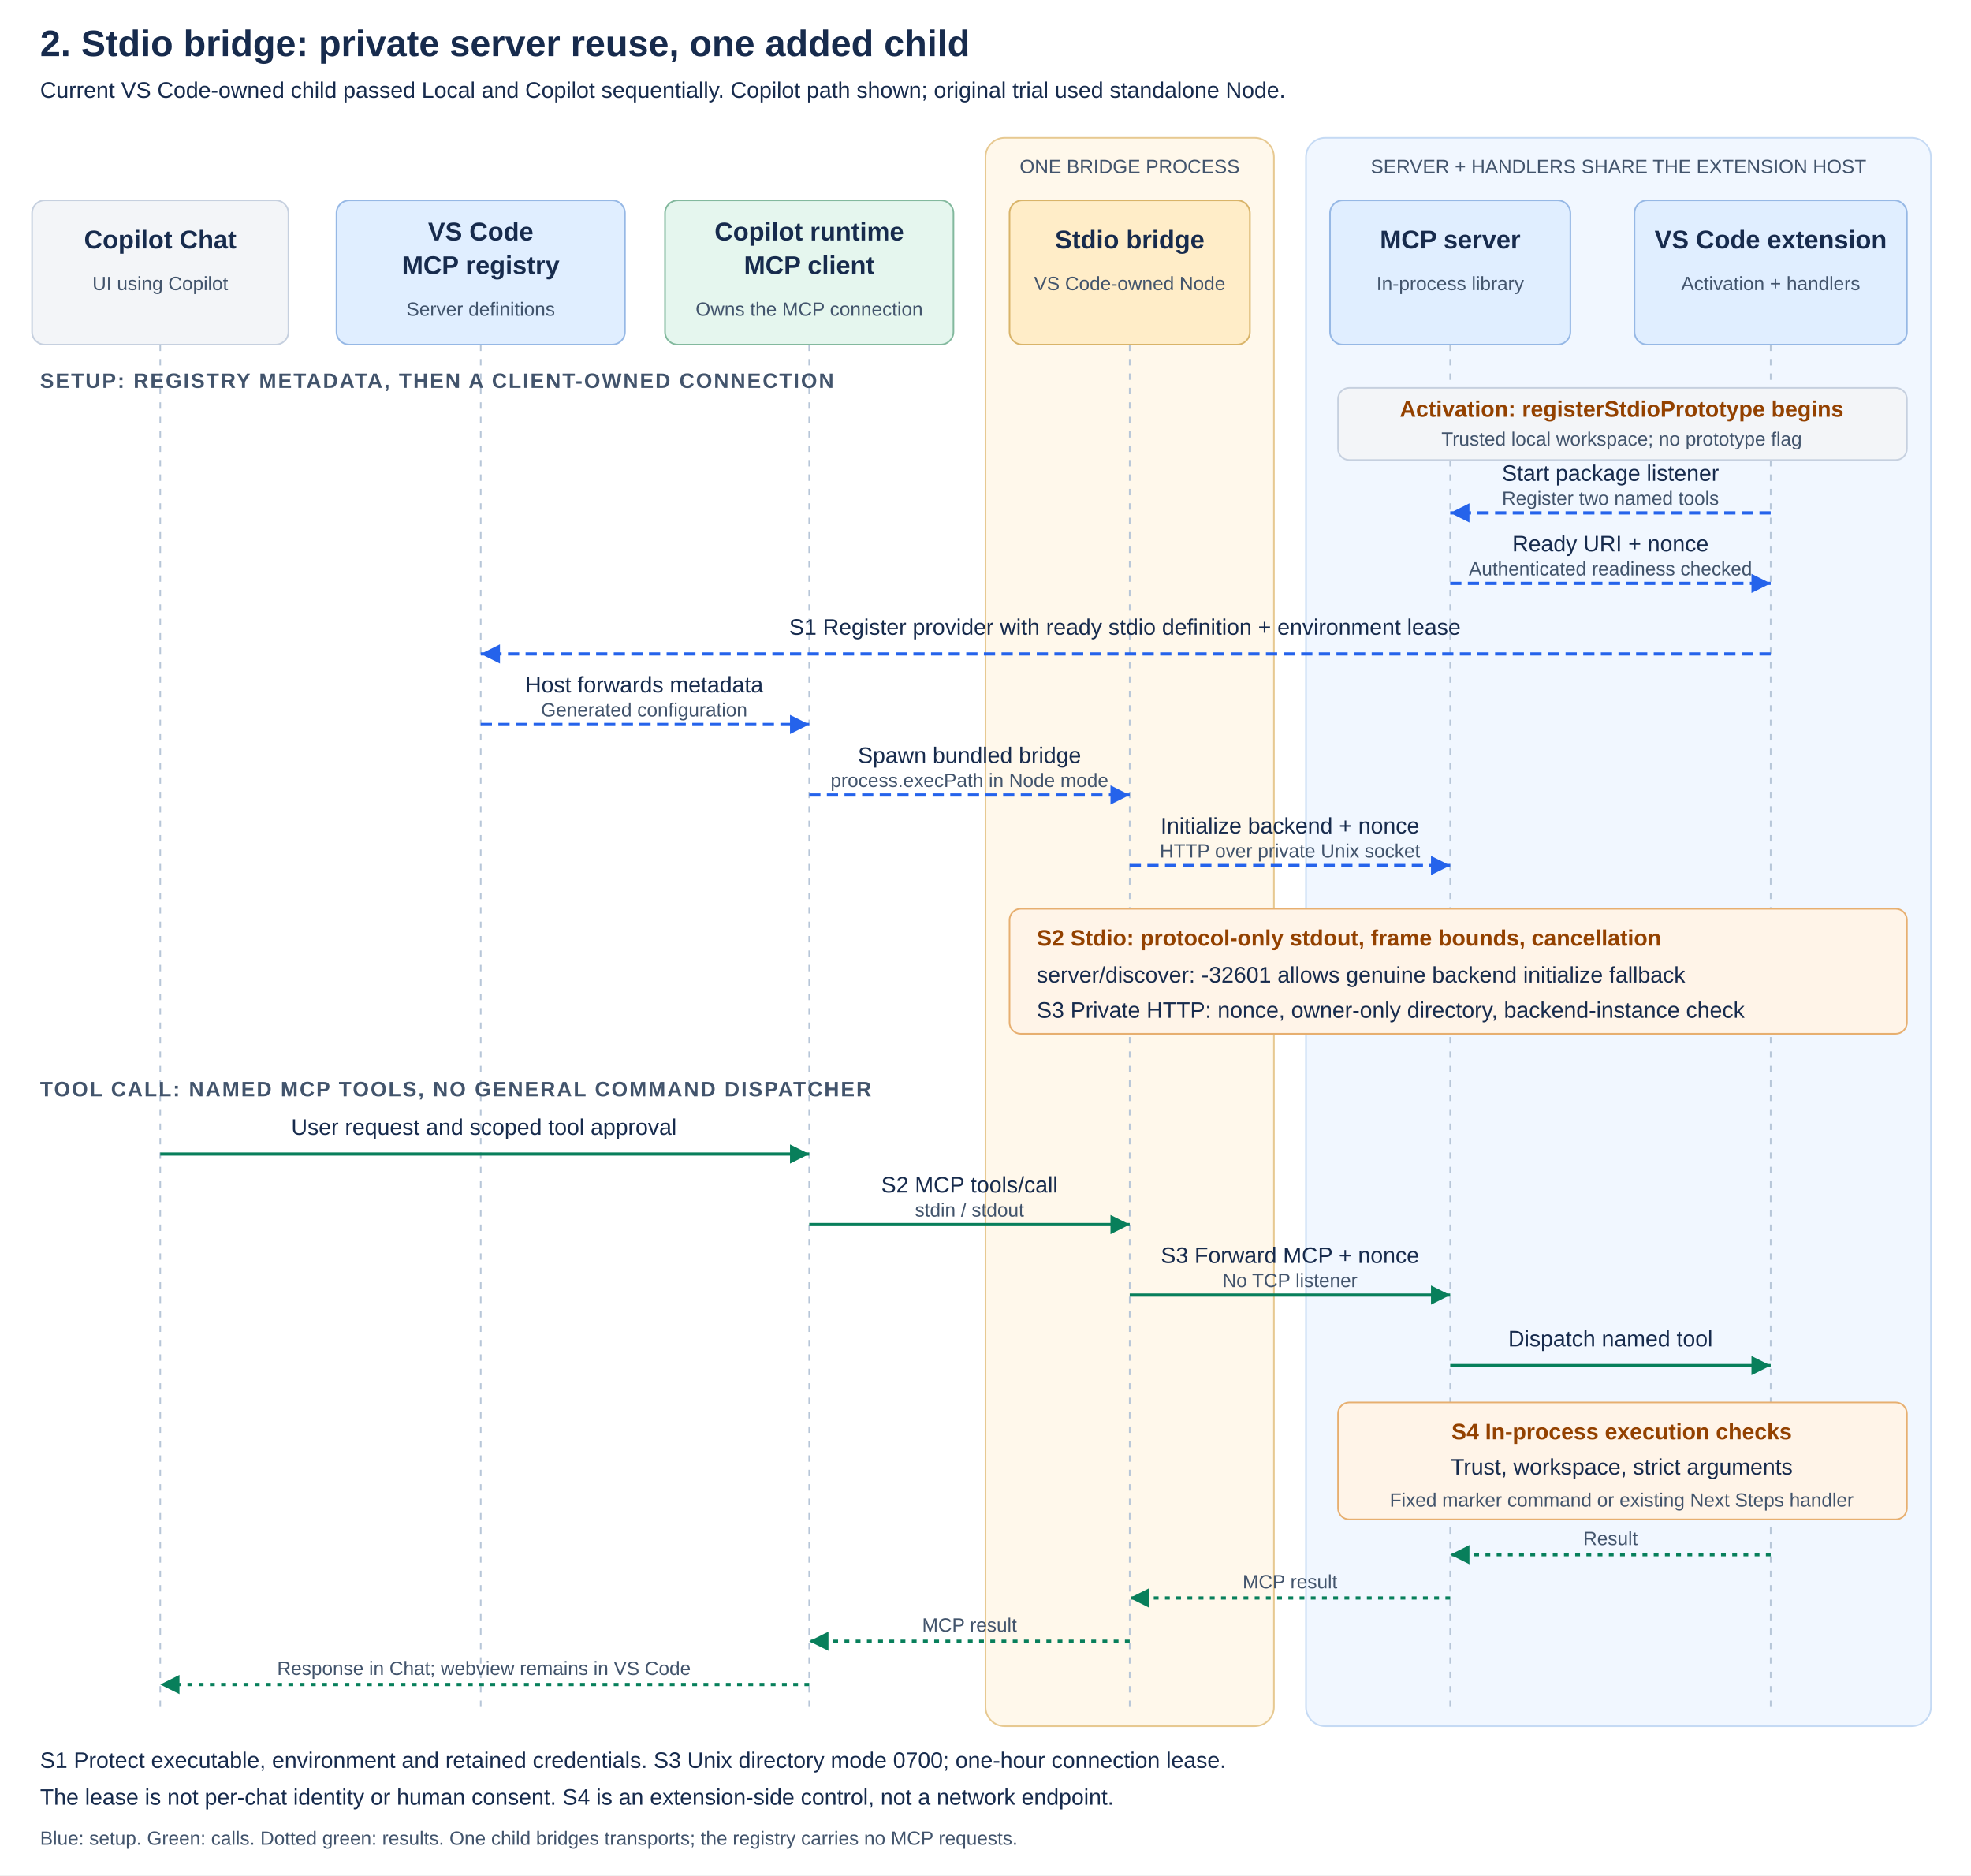
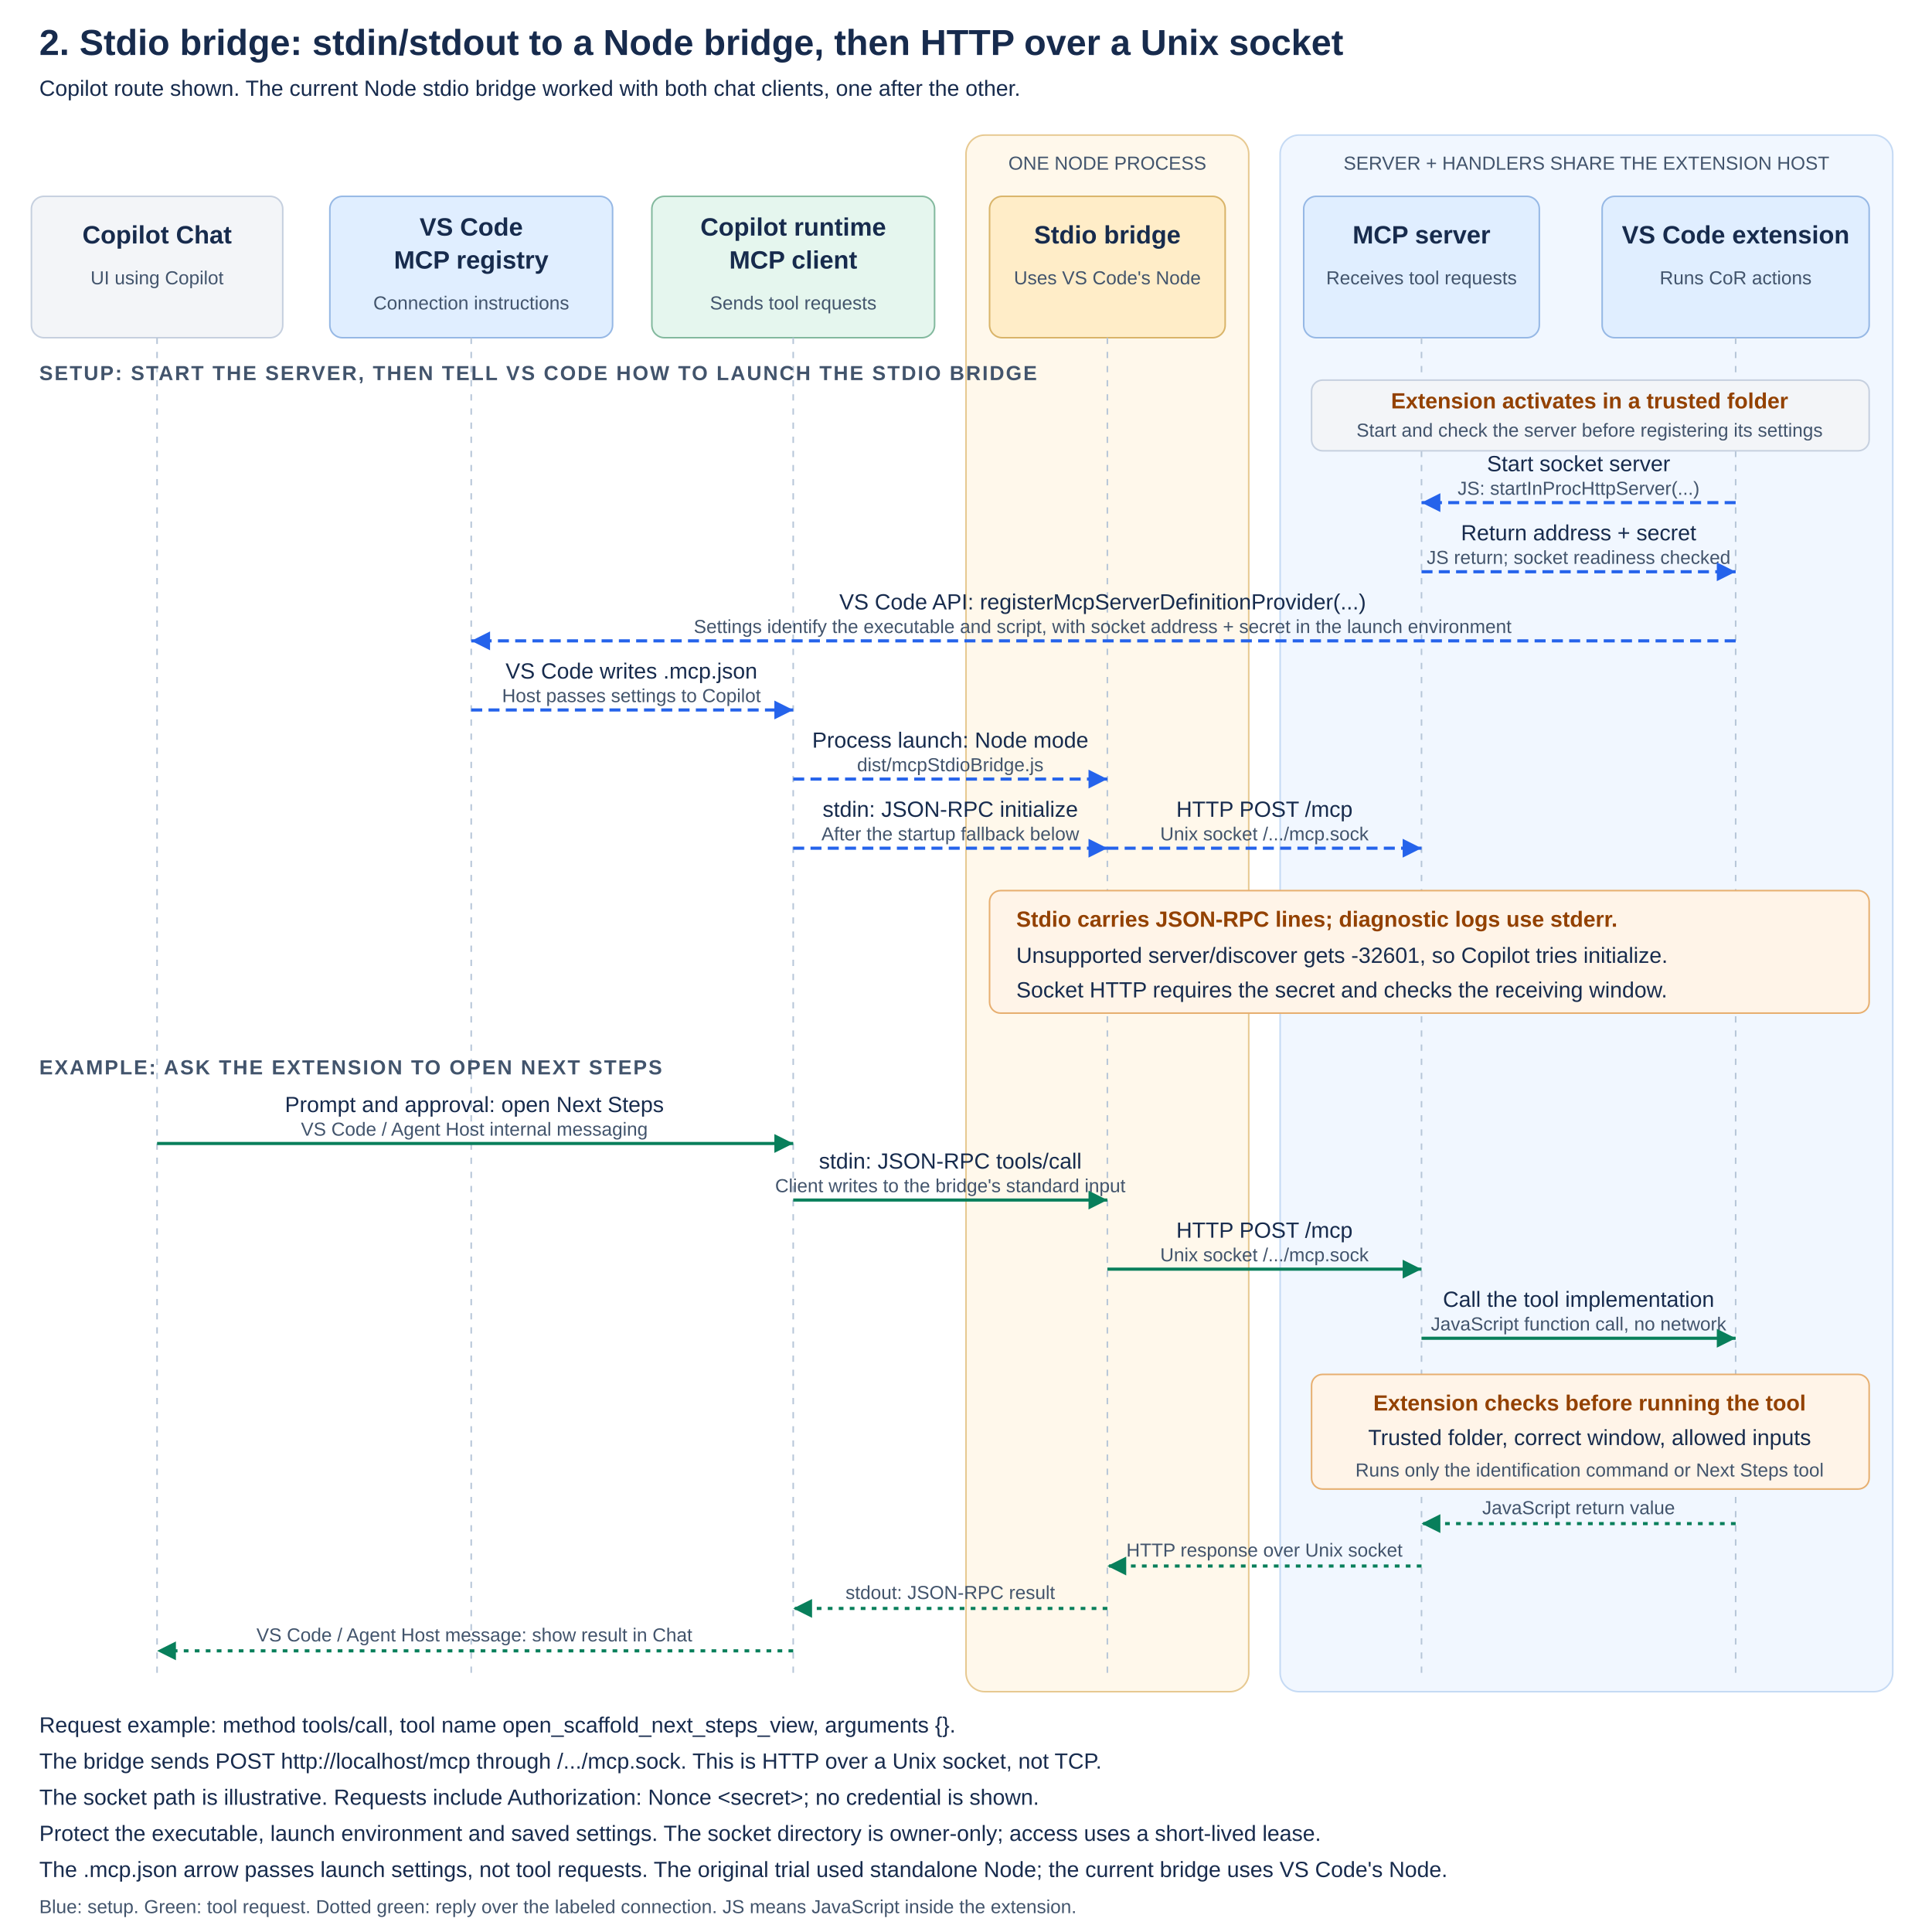
- <svg xmlns="http://www.w3.org/2000/svg" width="1230" height="1170" viewBox="0 0 1230 1170" font-size="14px" fill="#172b4d" role="img" aria-labelledby="title desc">
+ <svg xmlns="http://www.w3.org/2000/svg" width="1230" height="1230" viewBox="0 0 1230 1230" font-size="14px" fill="#172b4d" role="img" aria-labelledby="title desc">
  <style>text{font-family:Arial,sans-serif}.title{font-size:23px;font-weight:700}.name{font-size:16px;font-weight:700}.small{font-size:12px;fill:#42546c}.section{font-size:13px;font-weight:700;fill:#42546c;letter-spacing:1px}.security{fill:#934100;font-weight:700}.lane{stroke:#b7c6d8;stroke-dasharray:4 5}.setup{stroke:#2563eb;stroke-width:2;stroke-dasharray:7 4;fill:none}.call{stroke:#087f5b;stroke-width:2;fill:none}.result{stroke:#087f5b;stroke-width:2;stroke-dasharray:3 4;fill:none}</style>
-   <rect width="1230" height="1170" fill="#fff" />
-   <text x="25" y="35" class="title">2. Stdio bridge: private server reuse, one added child</text>
-   <text x="25" y="61">Current VS Code-owned child passed Local and Copilot sequentially. Copilot path shown; original trial used standalone Node.</text>
+   <rect width="1230" height="1230" fill="#fff" />
+   <text x="25" y="35" class="title">2. Stdio bridge: stdin/stdout to a Node bridge, then HTTP over a Unix socket</text>
+   <text x="25" y="61">Copilot route shown. The current Node stdio bridge worked with both chat clients, one after the other.</text>
  <rect x="615" y="86" width="180" height="991" rx="12" fill="#fff8eb" stroke="#e7c991" />
-   <text x="705" y="108" text-anchor="middle" class="small">ONE BRIDGE PROCESS</text>
+   <text x="705" y="108" text-anchor="middle" class="small">ONE NODE PROCESS</text>
  <rect x="815" y="86" width="390" height="991" rx="12" fill="#f1f7ff" stroke="#c5daf4" />
  <text x="1010" y="108" text-anchor="middle" class="small">SERVER + HANDLERS SHARE THE EXTENSION HOST</text>
  <rect x="20" y="125" width="160" height="90" rx="8" fill="#f3f5f8" stroke="#c6d0df" />
  <text x="100" y="155" text-anchor="middle" class="name">Copilot Chat</text>
  <text x="100" y="181" text-anchor="middle" class="small">UI using Copilot</text>
  <rect x="210" y="125" width="180" height="90" rx="8" fill="#e0eeff" stroke="#96b8e5" />
  <text x="300" y="150" text-anchor="middle" class="name">VS Code</text>
  <text x="300" y="171" text-anchor="middle" class="name">MCP registry</text>
-   <text x="300" y="197" text-anchor="middle" class="small">Server definitions</text>
+   <text x="300" y="197" text-anchor="middle" class="small">Connection instructions</text>
  <rect x="415" y="125" width="180" height="90" rx="8" fill="#e5f6ee" stroke="#83b99e" />
  <text x="505" y="150" text-anchor="middle" class="name">Copilot runtime</text>
  <text x="505" y="171" text-anchor="middle" class="name">MCP client</text>
-   <text x="505" y="197" text-anchor="middle" class="small">Owns the MCP connection</text>
+   <text x="505" y="197" text-anchor="middle" class="small">Sends tool requests</text>
  <rect x="630" y="125" width="150" height="90" rx="8" fill="#ffedc8" stroke="#d9b469" />
  <text x="705" y="155" text-anchor="middle" class="name">Stdio bridge</text>
-   <text x="705" y="181" text-anchor="middle" class="small">VS Code-owned Node</text>
+   <text x="705" y="181" text-anchor="middle" class="small">Uses VS Code's Node</text>
  <rect x="830" y="125" width="150" height="90" rx="8" fill="#e0eeff" stroke="#96b8e5" />
  <text x="905" y="155" text-anchor="middle" class="name">MCP server</text>
-   <text x="905" y="181" text-anchor="middle" class="small">In-process library</text>
+   <text x="905" y="181" text-anchor="middle" class="small">Receives tool requests</text>
  <rect x="1020" y="125" width="170" height="90" rx="8" fill="#e0eeff" stroke="#96b8e5" />
  <text x="1105" y="155" text-anchor="middle" class="name">VS Code extension</text>
-   <text x="1105" y="181" text-anchor="middle" class="small">Activation + handlers</text>
+   <text x="1105" y="181" text-anchor="middle" class="small">Runs CoR actions</text>
  <path d="M100 215V1065 M300 215V1065 M505 215V1065 M705 215V1065 M905 215V1065 M1105 215V1065" class="lane" />
-   <text x="25" y="242" class="section">SETUP: REGISTRY METADATA, THEN A CLIENT-OWNED CONNECTION</text>
+   <text x="25" y="242" class="section">SETUP: START THE SERVER, THEN TELL VS CODE HOW TO LAUNCH THE STDIO BRIDGE</text>
  <rect x="835" y="242" width="355" height="45" rx="7" fill="#f3f5f8" stroke="#c6d0df" />
-   <text x="1012" y="260" text-anchor="middle" class="security">Activation: registerStdioPrototype begins</text>
-   <text x="1012" y="278" text-anchor="middle" class="small">Trusted local workspace; no prototype flag</text>
+   <text x="1012" y="260" text-anchor="middle" class="security">Extension activates in a trusted folder</text>
+   <text x="1012" y="278" text-anchor="middle" class="small">Start and check the server before registering its settings</text>
  <path d="M1105 320H905" class="setup" />
-   <text x="1005" y="300" text-anchor="middle">Start package listener</text>
-   <text x="1005" y="315" text-anchor="middle" class="small">Register two named tools</text>
+   <text x="1005" y="300" text-anchor="middle">Start socket server</text>
+   <text x="1005" y="315" text-anchor="middle" class="small">JS: startInProcHttpServer(...)</text>
  <path d="M905 364H1105" class="setup" />
-   <text x="1005" y="344" text-anchor="middle">Ready URI + nonce</text>
-   <text x="1005" y="359" text-anchor="middle" class="small">Authenticated readiness checked</text>
+   <text x="1005" y="344" text-anchor="middle">Return address + secret</text>
+   <text x="1005" y="359" text-anchor="middle" class="small">JS return; socket readiness checked</text>
  <path d="M1105 408H300" class="setup" />
-   <text x="702" y="396" text-anchor="middle">S1 Register provider with ready stdio definition + environment lease</text>
+   <text x="702" y="388" text-anchor="middle">VS Code API: registerMcpServerDefinitionProvider(...)</text>
+   <text x="702" y="403" text-anchor="middle" class="small">Settings identify the executable and script, with socket address + secret in the launch environment</text>
  <path d="M300 452H505" class="setup" />
-   <text x="402" y="432" text-anchor="middle">Host forwards metadata</text>
-   <text x="402" y="447" text-anchor="middle" class="small">Generated configuration</text>
+   <text x="402" y="432" text-anchor="middle">VS Code writes .mcp.json</text>
+   <text x="402" y="447" text-anchor="middle" class="small">Host passes settings to Copilot</text>
  <path d="M505 496H705" class="setup" />
-   <text x="605" y="476" text-anchor="middle">Spawn bundled bridge</text>
-   <text x="605" y="491" text-anchor="middle" class="small">process.execPath in Node mode</text>
+   <text x="605" y="476" text-anchor="middle">Process launch: Node mode</text>
+   <text x="605" y="491" text-anchor="middle" class="small">dist/mcpStdioBridge.js</text>
+   <path d="M505 540H705" class="setup" />
+   <text x="605" y="520" text-anchor="middle">stdin: JSON-RPC initialize</text>
+   <text x="605" y="535" text-anchor="middle" class="small">After the startup fallback below</text>
  <path d="M705 540H905" class="setup" />
-   <text x="805" y="520" text-anchor="middle">Initialize backend + nonce</text>
-   <text x="805" y="535" text-anchor="middle" class="small">HTTP over private Unix socket</text>
+   <text x="805" y="520" text-anchor="middle">HTTP POST /mcp</text>
+   <text x="805" y="535" text-anchor="middle" class="small">Unix socket /.../mcp.sock</text>
  <rect x="630" y="567" width="560" height="78" rx="7" fill="#fff4e8" stroke="#e7af70" />
-   <text x="647" y="590" class="security">S2 Stdio: protocol-only stdout, frame bounds, cancellation</text>
-   <text x="647" y="613">server/discover: -32601 allows genuine backend initialize fallback</text>
-   <text x="647" y="635">S3 Private HTTP: nonce, owner-only directory, backend-instance check</text>
-   <text x="25" y="684" class="section">TOOL CALL: NAMED MCP TOOLS, NO GENERAL COMMAND DISPATCHER</text>
-   <path d="M100 720H505" class="call" />
-   <text x="302" y="708" text-anchor="middle">User request and scoped tool approval</text>
+   <text x="647" y="590" class="security">Stdio carries JSON-RPC lines; diagnostic logs use stderr.</text>
+   <text x="647" y="613">Unsupported server/discover gets -32601, so Copilot tries initialize.</text>
+   <text x="647" y="635">Socket HTTP requires the secret and checks the receiving window.</text>
+   <text x="25" y="684" class="section">EXAMPLE: ASK THE EXTENSION TO OPEN NEXT STEPS</text>
+   <path d="M100 728H505" class="call" />
+   <text x="302" y="708" text-anchor="middle">Prompt and approval: open Next Steps</text>
+   <text x="302" y="723" text-anchor="middle" class="small">VS Code / Agent Host internal messaging</text>
  <path d="M505 764H705" class="call" />
-   <text x="605" y="744" text-anchor="middle">S2 MCP tools/call</text>
-   <text x="605" y="759" text-anchor="middle" class="small">stdin / stdout</text>
+   <text x="605" y="744" text-anchor="middle">stdin: JSON-RPC tools/call</text>
+   <text x="605" y="759" text-anchor="middle" class="small">Client writes to the bridge's standard input</text>
  <path d="M705 808H905" class="call" />
-   <text x="805" y="788" text-anchor="middle">S3 Forward MCP + nonce</text>
-   <text x="805" y="803" text-anchor="middle" class="small">No TCP listener</text>
+   <text x="805" y="788" text-anchor="middle">HTTP POST /mcp</text>
+   <text x="805" y="803" text-anchor="middle" class="small">Unix socket /.../mcp.sock</text>
  <path d="M905 852H1105" class="call" />
-   <text x="1005" y="840" text-anchor="middle">Dispatch named tool</text>
+   <text x="1005" y="832" text-anchor="middle">Call the tool implementation</text>
+   <text x="1005" y="847" text-anchor="middle" class="small">JavaScript function call, no network</text>
  <rect x="835" y="875" width="355" height="73" rx="7" fill="#fff4e8" stroke="#e7af70" />
-   <text x="1012" y="898" text-anchor="middle" class="security">S4 In-process execution checks</text>
-   <text x="1012" y="920" text-anchor="middle">Trust, workspace, strict arguments</text>
-   <text x="1012" y="940" text-anchor="middle" class="small">Fixed marker command or existing Next Steps handler</text>
+   <text x="1012" y="898" text-anchor="middle" class="security">Extension checks before running the tool</text>
+   <text x="1012" y="920" text-anchor="middle">Trusted folder, correct window, allowed inputs</text>
+   <text x="1012" y="940" text-anchor="middle" class="small">Runs only the identification command or Next Steps tool</text>
  <path d="M1105 970H905 M905 997H705 M705 1024H505 M505 1051H100" class="result" />
-   <text x="1005" y="964" text-anchor="middle" class="small">Result</text>
-   <text x="805" y="991" text-anchor="middle" class="small">MCP result</text>
-   <text x="605" y="1018" text-anchor="middle" class="small">MCP result</text>
-   <text x="302" y="1045" text-anchor="middle" class="small">Response in Chat; webview remains in VS Code</text>
+   <text x="1005" y="964" text-anchor="middle" class="small">JavaScript return value</text>
+   <text x="805" y="991" text-anchor="middle" class="small">HTTP response over Unix socket</text>
+   <text x="605" y="1018" text-anchor="middle" class="small">stdout: JSON-RPC result</text>
+   <text x="302" y="1045" text-anchor="middle" class="small">VS Code / Agent Host message: show result in Chat</text>
  <g id="arrowheads" fill="#2563eb">
    <polygon points="905,320 917,314 917,326" />
    <polygon points="1105,364 1093,358 1093,370" />
    <polygon points="300,408 312,402 312,414" />
    <polygon points="505,452 493,446 493,458" />
    <polygon points="705,496 693,490 693,502" />
+     <polygon points="705,540 693,534 693,546" />
    <polygon points="905,540 893,534 893,546" />
    <g fill="#087f5b">
-       <polygon points="505,720 493,714 493,726" />
+       <polygon points="505,728 493,722 493,734" />
      <polygon points="705,764 693,758 693,770" />
      <polygon points="905,808 893,802 893,814" />
      <polygon points="1105,852 1093,846 1093,858" />
      <polygon points="905,970 917,964 917,976" />
      <polygon points="705,997 717,991 717,1003" />
      <polygon points="505,1024 517,1018 517,1030" />
      <polygon points="100,1051 112,1045 112,1057" />
    </g>
  </g>
-   <text x="25" y="1103">S1 Protect executable, environment and retained credentials. S3 Unix directory mode 0700; one-hour connection lease.</text>
-   <text x="25" y="1126">The lease is not per-chat identity or human consent. S4 is an extension-side control, not a network endpoint.</text>
-   <text x="25" y="1151" class="small">Blue: setup. Green: calls. Dotted green: results. One child bridges transports; the registry carries no MCP requests.</text>
+   <text x="25" y="1103">Request example: method tools/call, tool name open_scaffold_next_steps_view, arguments {}.</text>
+   <text x="25" y="1126">The bridge sends POST http://localhost/mcp through /.../mcp.sock. This is HTTP over a Unix socket, not TCP.</text>
+   <text x="25" y="1149">The socket path is illustrative. Requests include Authorization: Nonce &lt;secret&gt;; no credential is shown.</text>
+   <text x="25" y="1172">Protect the executable, launch environment and saved settings. The socket directory is owner-only; access uses a short-lived lease.</text>
+   <text x="25" y="1195">The .mcp.json arrow passes launch settings, not tool requests. The original trial used standalone Node; the current bridge uses VS Code's Node.</text>
+   <text x="25" y="1218" class="small">Blue: setup. Green: tool request. Dotted green: reply over the labeled connection. JS means JavaScript inside the extension.</text>
</svg>
